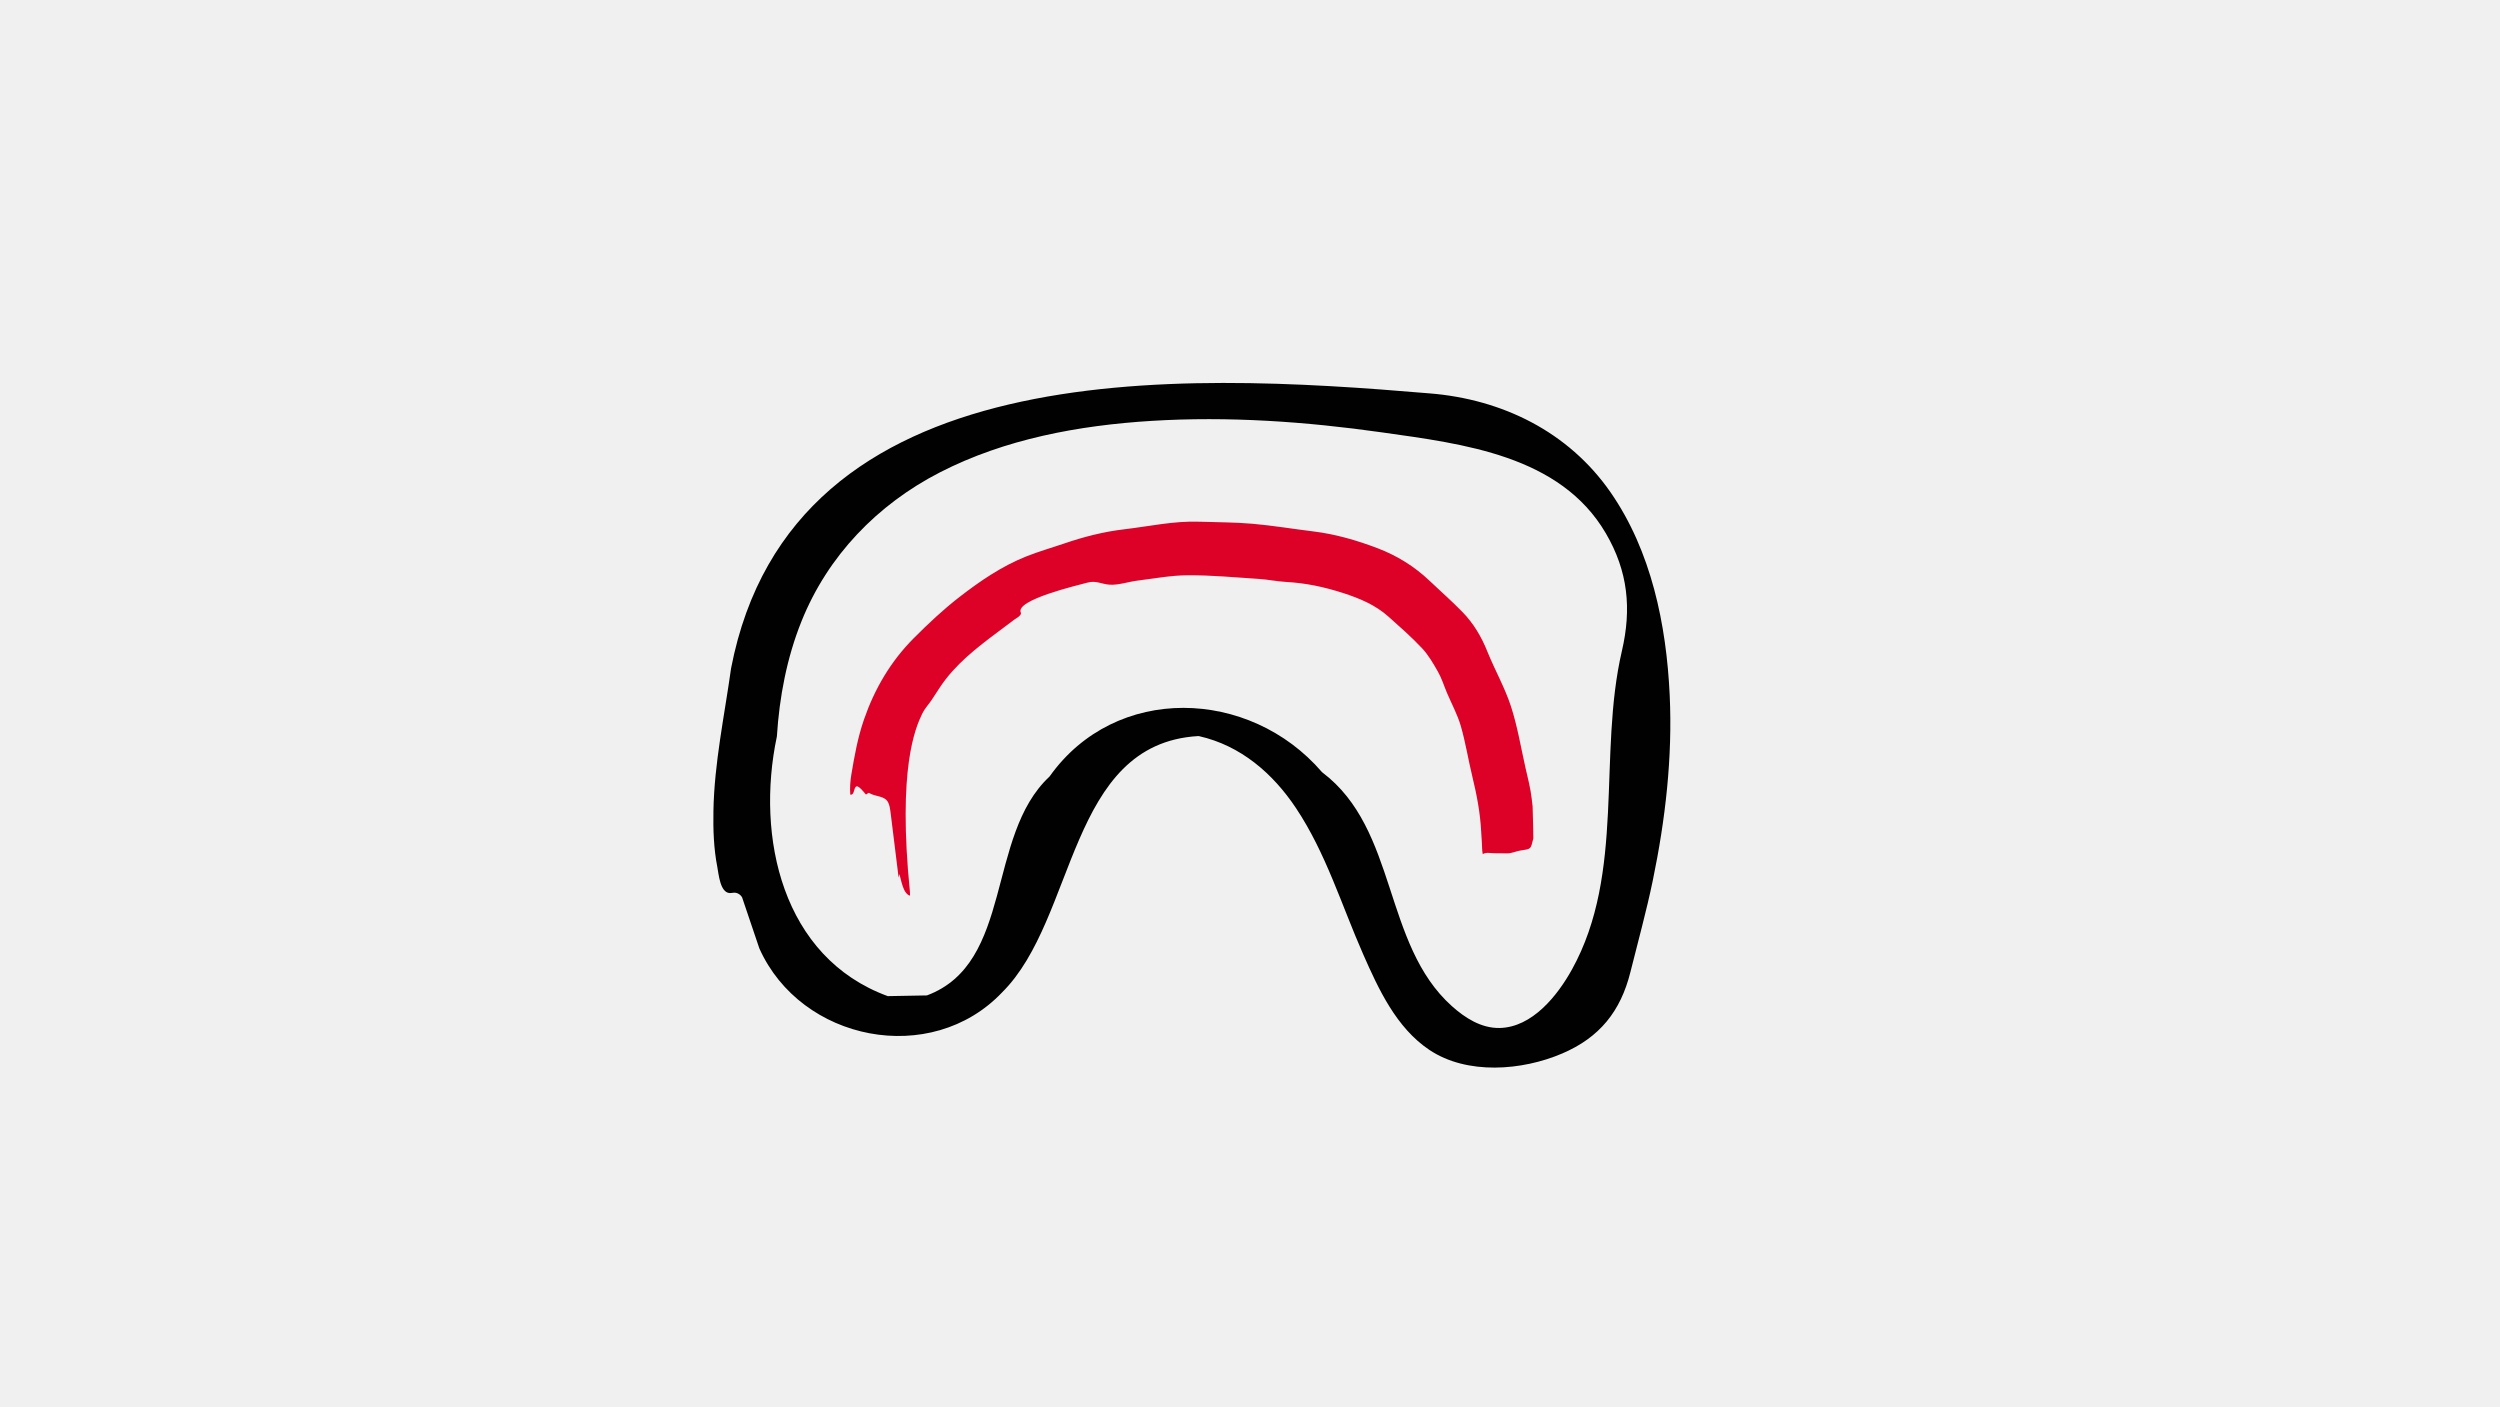
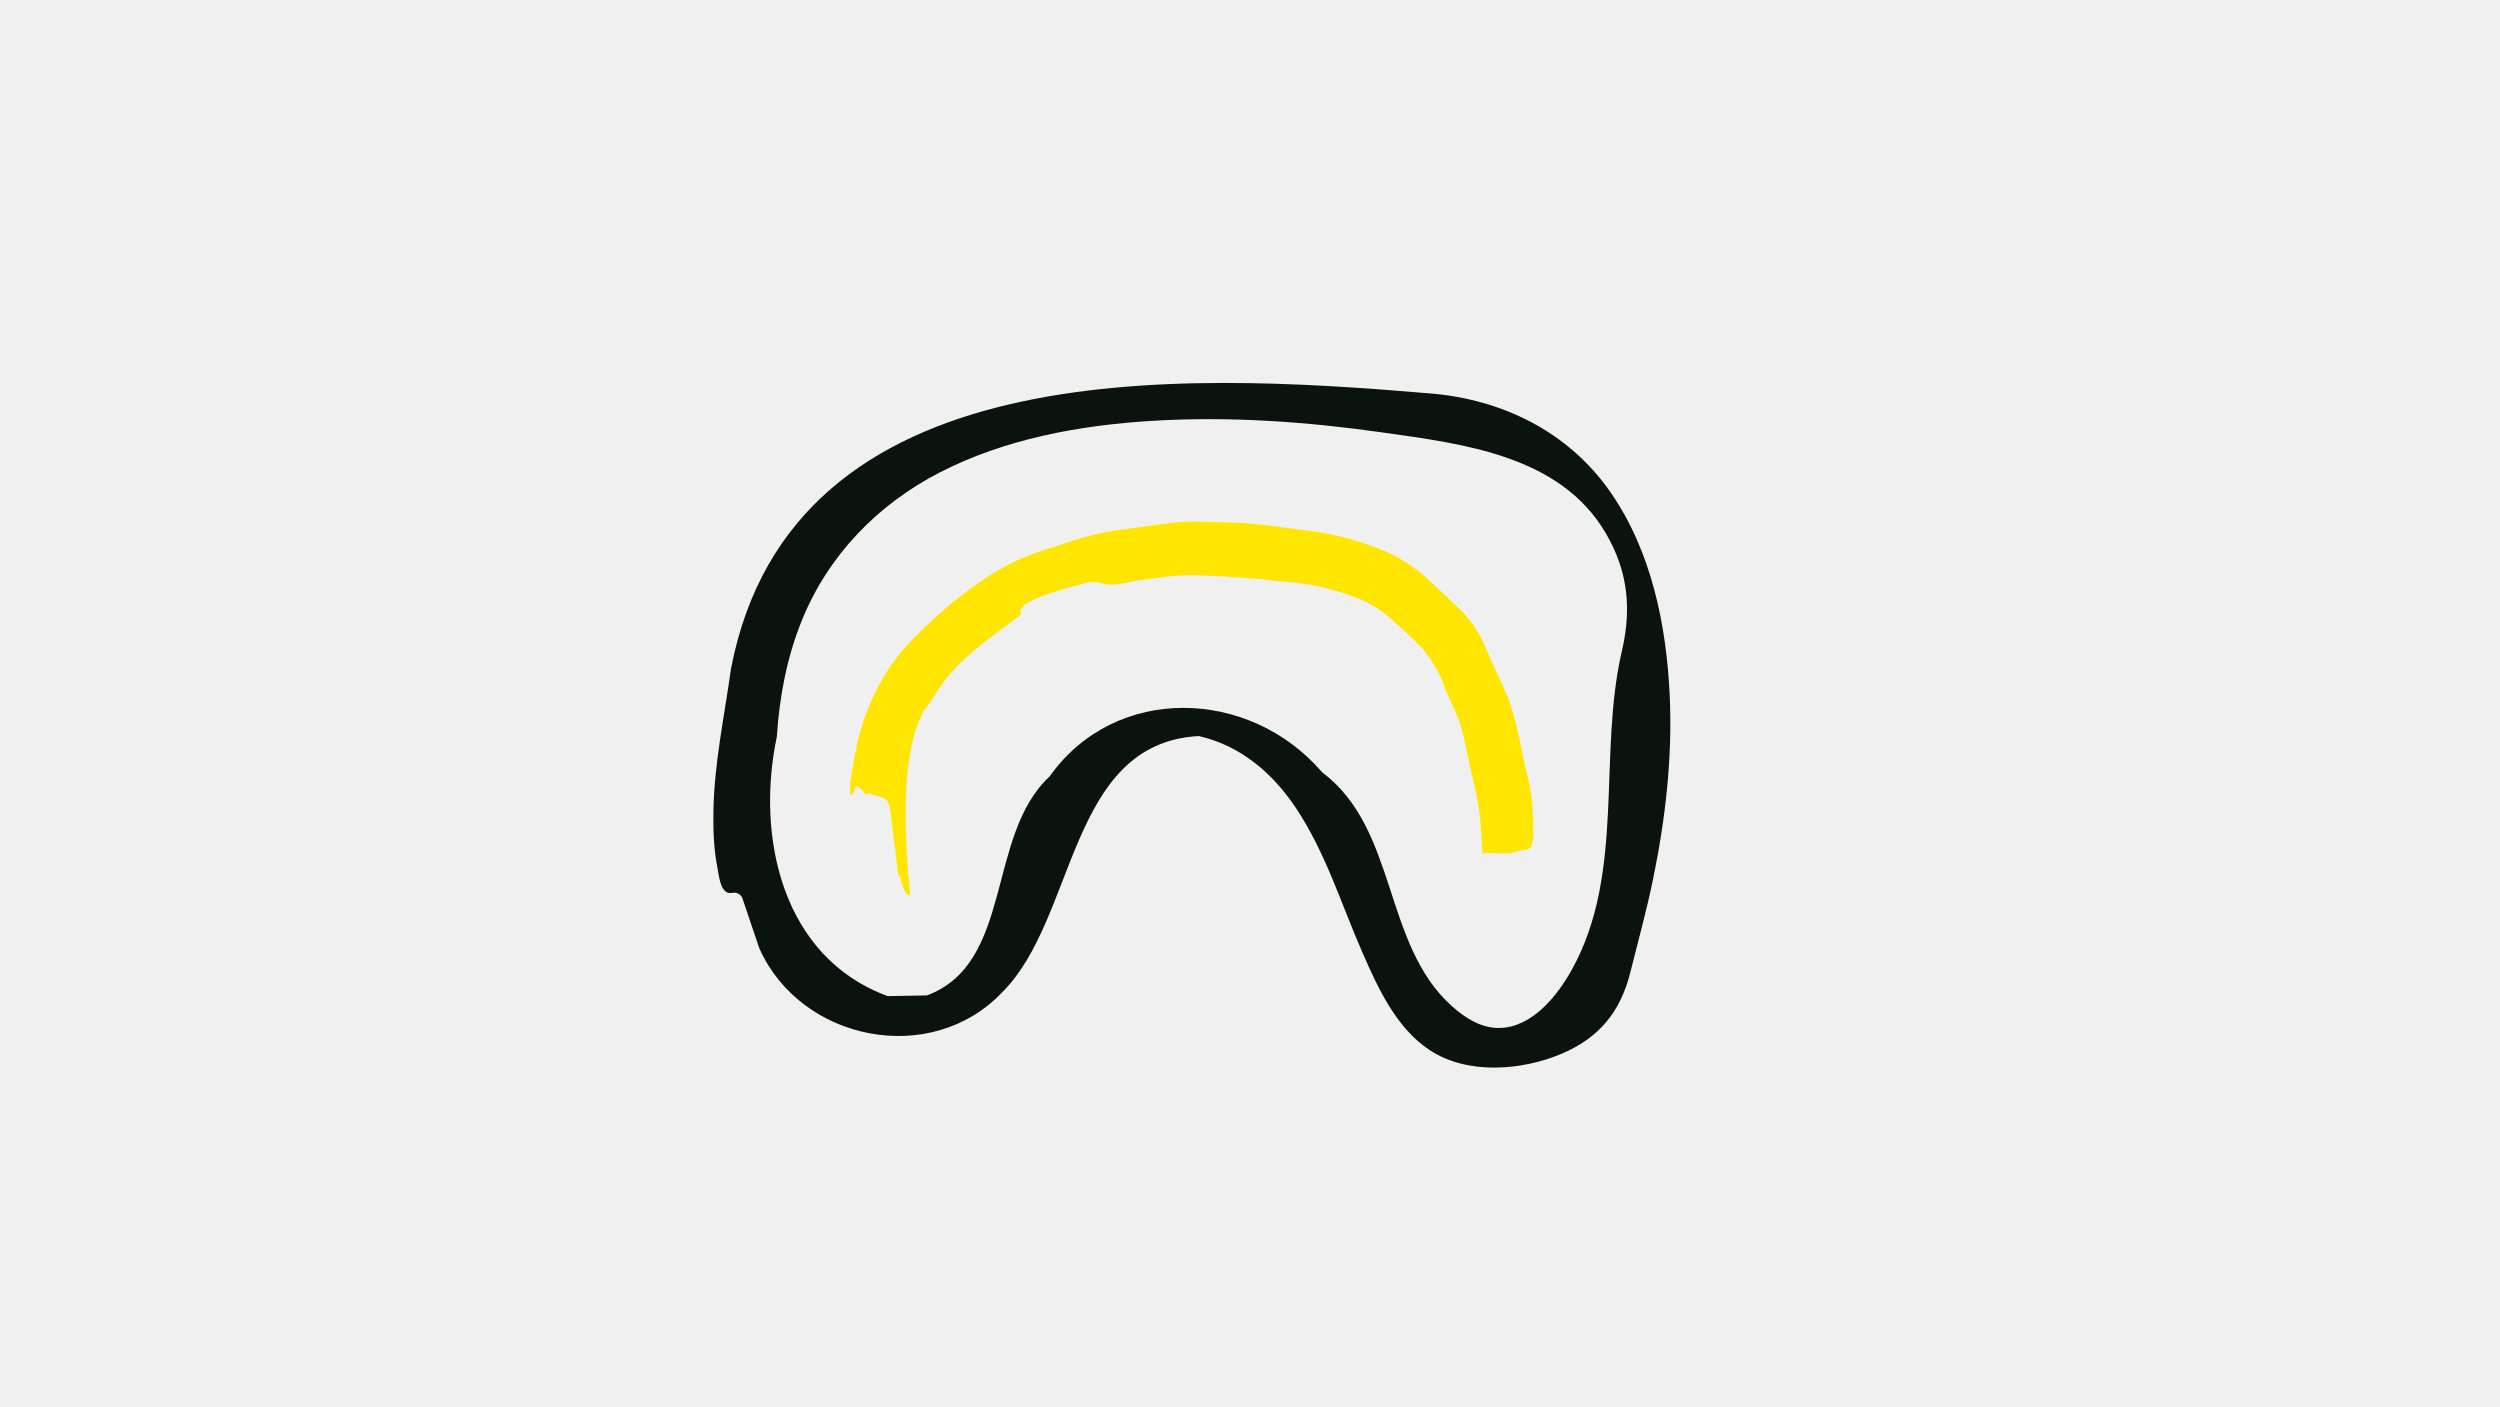
<svg xmlns="http://www.w3.org/2000/svg" version="1.1" id="Layer_1" x="0px" y="0px" viewBox="0 0 1920 1080" style="enable-background:new 0 0 1920 1080;" xml:space="preserve">
  <style type="text/css">
- 	.st0{fill:#020102;}
- 	.st1{fill:#615C72;}
- 	.st2{fill:#AFB6AF;}
- 	.st3{fill:#464149;}
+ 	.st0{fill:#0A140C;}
+ 	.st1{fill:#0A140C;}
+ 	.st2{fill:#0A140C;}
+ 	.st3{fill:#0A140C;}
	.st4{fill:#FFFFFF;}
- 	.st5{fill:#DD0128;}
+ 	.st5{fill:#ffe600;}
	.st6{fill:#F9669A;}
	.st7{fill:#F43E71;}
</style>
  <path class="st0" d="M569.93,689.19c-1.25-2.22-3.71-3.72-6.28-3.61c-1.08,0.05-2.14,0.36-3.22,0.3c-7.44-0.37-8.5-14.75-9.54-20.08  c-2.76-14.04-3.24-28.75-2.98-43.01c0.66-36.9,8.48-73.07,13.55-109.49c0.01-0.05,0.02-0.11,0.03-0.16  c46.92-242.39,343.33-227.37,536.32-211.03c55.76,4.44,106.74,29.4,139.03,75.88c31.4,45.2,42.95,101.76,45.49,155.88  c2.24,47.77-3.3,95.49-12.96,142.22c-4.9,23.7-11.36,46.93-17.2,70.4c-7.53,30.27-23.72,50.35-52.48,62.63  c-30.77,13.14-72.96,16.59-101.96-2.81c-25.37-16.98-39.02-46.64-50.91-73.66c-16.53-37.57-28.52-77.53-51.45-111.96  c-17.82-26.76-42.47-48.06-74.41-55.31c-0.28-0.06-0.58-0.09-0.86-0.07c-99.95,5.95-93.18,139.94-150.45,196.81  c-54.58,57.5-154.51,37.66-186.47-33.75 M711.88,764.48c66.61-24.87,45.33-122.42,93.97-167.91c0.13-0.12,0.25-0.26,0.35-0.4  c50.69-71.21,153.48-67.75,208.97-3.32c0.12,0.14,0.26,0.27,0.41,0.38c58.13,43.93,46.23,131.73,99.45,179.47  c10.12,9.08,22.58,17.05,36.63,16.79c25.08-0.46,44.49-24.86,55.6-44.92c41.17-74.36,19.76-164.7,38.36-244.66  c7.5-32.27,4.78-61.07-12.35-90.35c-35.01-59.84-109.46-68.64-171.69-77.46c-58.59-8.31-118.13-12.52-177.27-8.86  c-55.67,3.45-112.46,13.86-162.46,39.54c-48.01,24.67-86.11,64.05-106.31,114.39c-11.26,28.06-16.97,58.1-18.88,88.2  c-0.01,0.13-0.03,0.26-0.05,0.38c-16.27,77.06,4.08,169.6,85.19,199.28" />
  <path class="st1" d="M1248.69,494.08c0.18-0.28,0.35-0.56,0.53-0.85C1249.05,493.52,1248.87,493.8,1248.69,494.08z" />
  <path class="st2" d="M1180.15,780.34c0.12-0.05,0.23-0.11,0.35-0.16C1180.38,780.23,1180.26,780.29,1180.15,780.34z" />
  <path class="st3" d="M1219.03,380.45c-0.18-0.13-0.36-0.26-0.54-0.4C1218.67,380.19,1218.85,380.32,1219.03,380.45z" />
  <path class="st4" d="M596.48,754.32c0.04-0.2,0.09-0.41,0.13-0.61c0.07,0.03,0.14,0.07,0.21,0.1c-0.12,0.16-0.24,0.31-0.36,0.48  C596.46,754.3,596.48,754.32,596.48,754.32z" />
  <path class="st5" d="M696.84,605.53" />
  <path class="st5" d="M698.92,687.86c-5.26-1.17-6.85-12.18-8.17-16.55c-0.21,0.89-0.41,1.77-0.62,2.66  c-2.08-16.87-4.16-33.75-6.25-50.62c-0.29-2.36-0.69-4.77-1.71-6.94c-2.55-5.42-9.69-4.39-14.52-7.32  c-0.44-0.27-1.01-0.14-1.33,0.28c-0.29,0.38-0.64,0.69-1.33,0.71c-0.05,0-0.1-0.02-0.14-0.06c-1.45-1.85-5.34-6.64-7.04-6.08  c-2.38,0.78-1.35,6.98-4.81,6.32c-0.39-4.93,0.01-10.49,0.83-15.4c2.37-14.22,4.91-28.37,9.65-42.12  c8.21-23.78,20.64-44.94,38.37-62.69c11.07-11.09,22.57-21.93,34.94-31.5c15.88-12.3,32.57-23.72,51.41-31.23  c9.47-3.78,19.33-6.57,28.99-9.87c14.97-5.12,30.18-9.06,45.98-10.92c19.33-2.27,38.44-6.57,58.08-5.86  c13.56,0.49,27.18,0.38,40.69,1.58c15.64,1.38,31.18,3.98,46.78,5.89c16.92,2.07,33.13,6.78,49.01,12.8  c15.05,5.71,28.48,13.99,40.17,25.1c8.45,8.03,17.23,15.74,25.36,24.08c8.42,8.65,14.47,18.89,19.01,30.2  c5.68,14.12,13.34,27.52,18.06,41.91c5,15.26,7.62,31.29,11.15,47.02c1.82,8.08,3.98,16.15,4.9,24.35  c1.07,9.63,0.43,1.84,0.83,11.54c0.02,0.4,0.49,18.37,0.39,18.75c-2.21,8.34-1.17,7.97-9.64,9.25c-3.53,0.53-6.8,2.27-10.42,2.23  c-3.41-0.03-6.83-0.07-10.24-0.1c-2.88-0.03-5.92-0.9-8.56,0.7c-0.58-2.72-0.45-5.86-0.65-8.66c-0.21-2.87-0.41-5.75-0.55-8.63  c-0.7-14.39-3.42-28.43-6.81-42.4c-3.12-12.84-5.15-25.98-8.82-38.66c-2.54-8.81-7.06-17.04-10.66-25.55  c-2.27-5.36-3.98-11.02-6.82-16.05c-3.61-6.4-7.41-12.96-12.39-18.28c-7.98-8.54-16.89-16.25-25.6-24.08  c-10.13-9.1-22.38-14.17-35.18-18.3c-14.14-4.56-28.49-7.62-43.36-8.42c-7.07-0.38-14.08-1.88-21.15-2.34  c-18.13-1.19-36.28-2.88-54.41-2.81c-12.93,0.05-25.85,2.52-38.75,4.11c-6.75,0.83-14.73,3.61-21.49,3.13  c-6.28-0.45-10.31-3.42-17.08-1.55c-6.86,1.9-55.58,13.19-51.05,23.02c0.96,2.08-3.77,4.43-5.07,5.43  c-16.3,12.46-33.61,24.12-47.39,39.48c-1.98,2.21-3.88,4.49-5.69,6.85c-3.76,4.9-6.89,10.28-10.37,15.39  c-2.35,3.47-5.34,6.62-7.14,10.35c-5.3,11.01-19.03,41.89-9.48,137.06" />
  <path class="st6" d="M683.98,623.27c0.05,0.53,0.1,1.07,0.15,1.6C684.08,624.34,684.03,623.8,683.98,623.27z" />
  <path class="st7" d="M783.23,472.59c0.2-0.13,0.4-0.26,0.6-0.39C783.63,472.33,783.43,472.46,783.23,472.59z" />
</svg>
